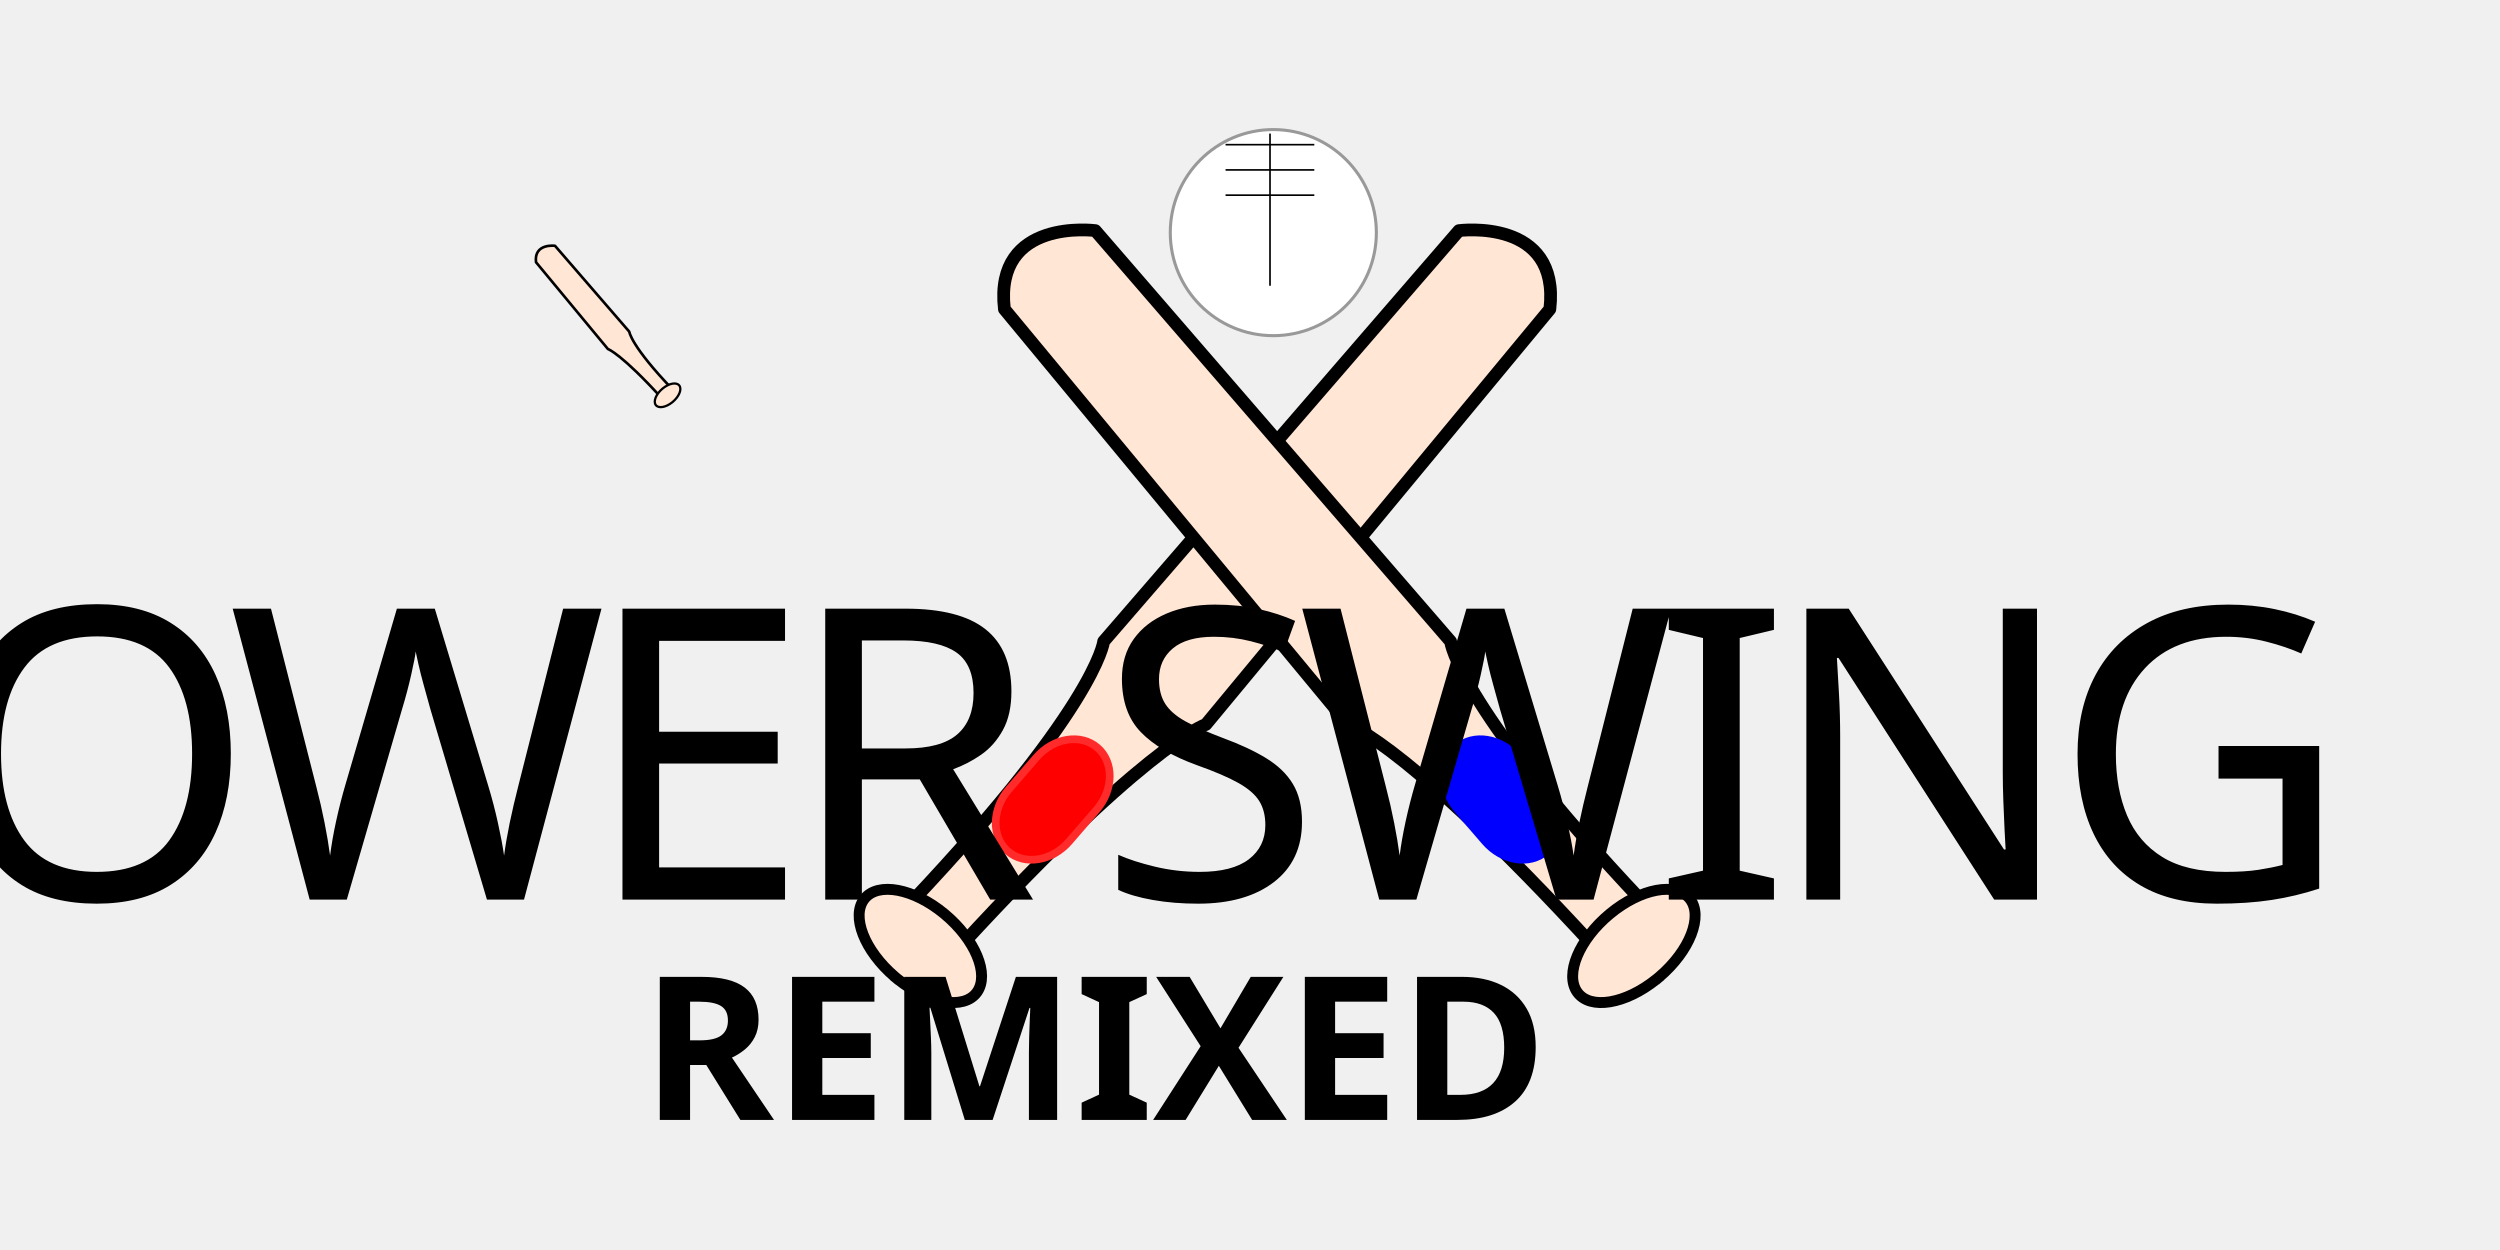
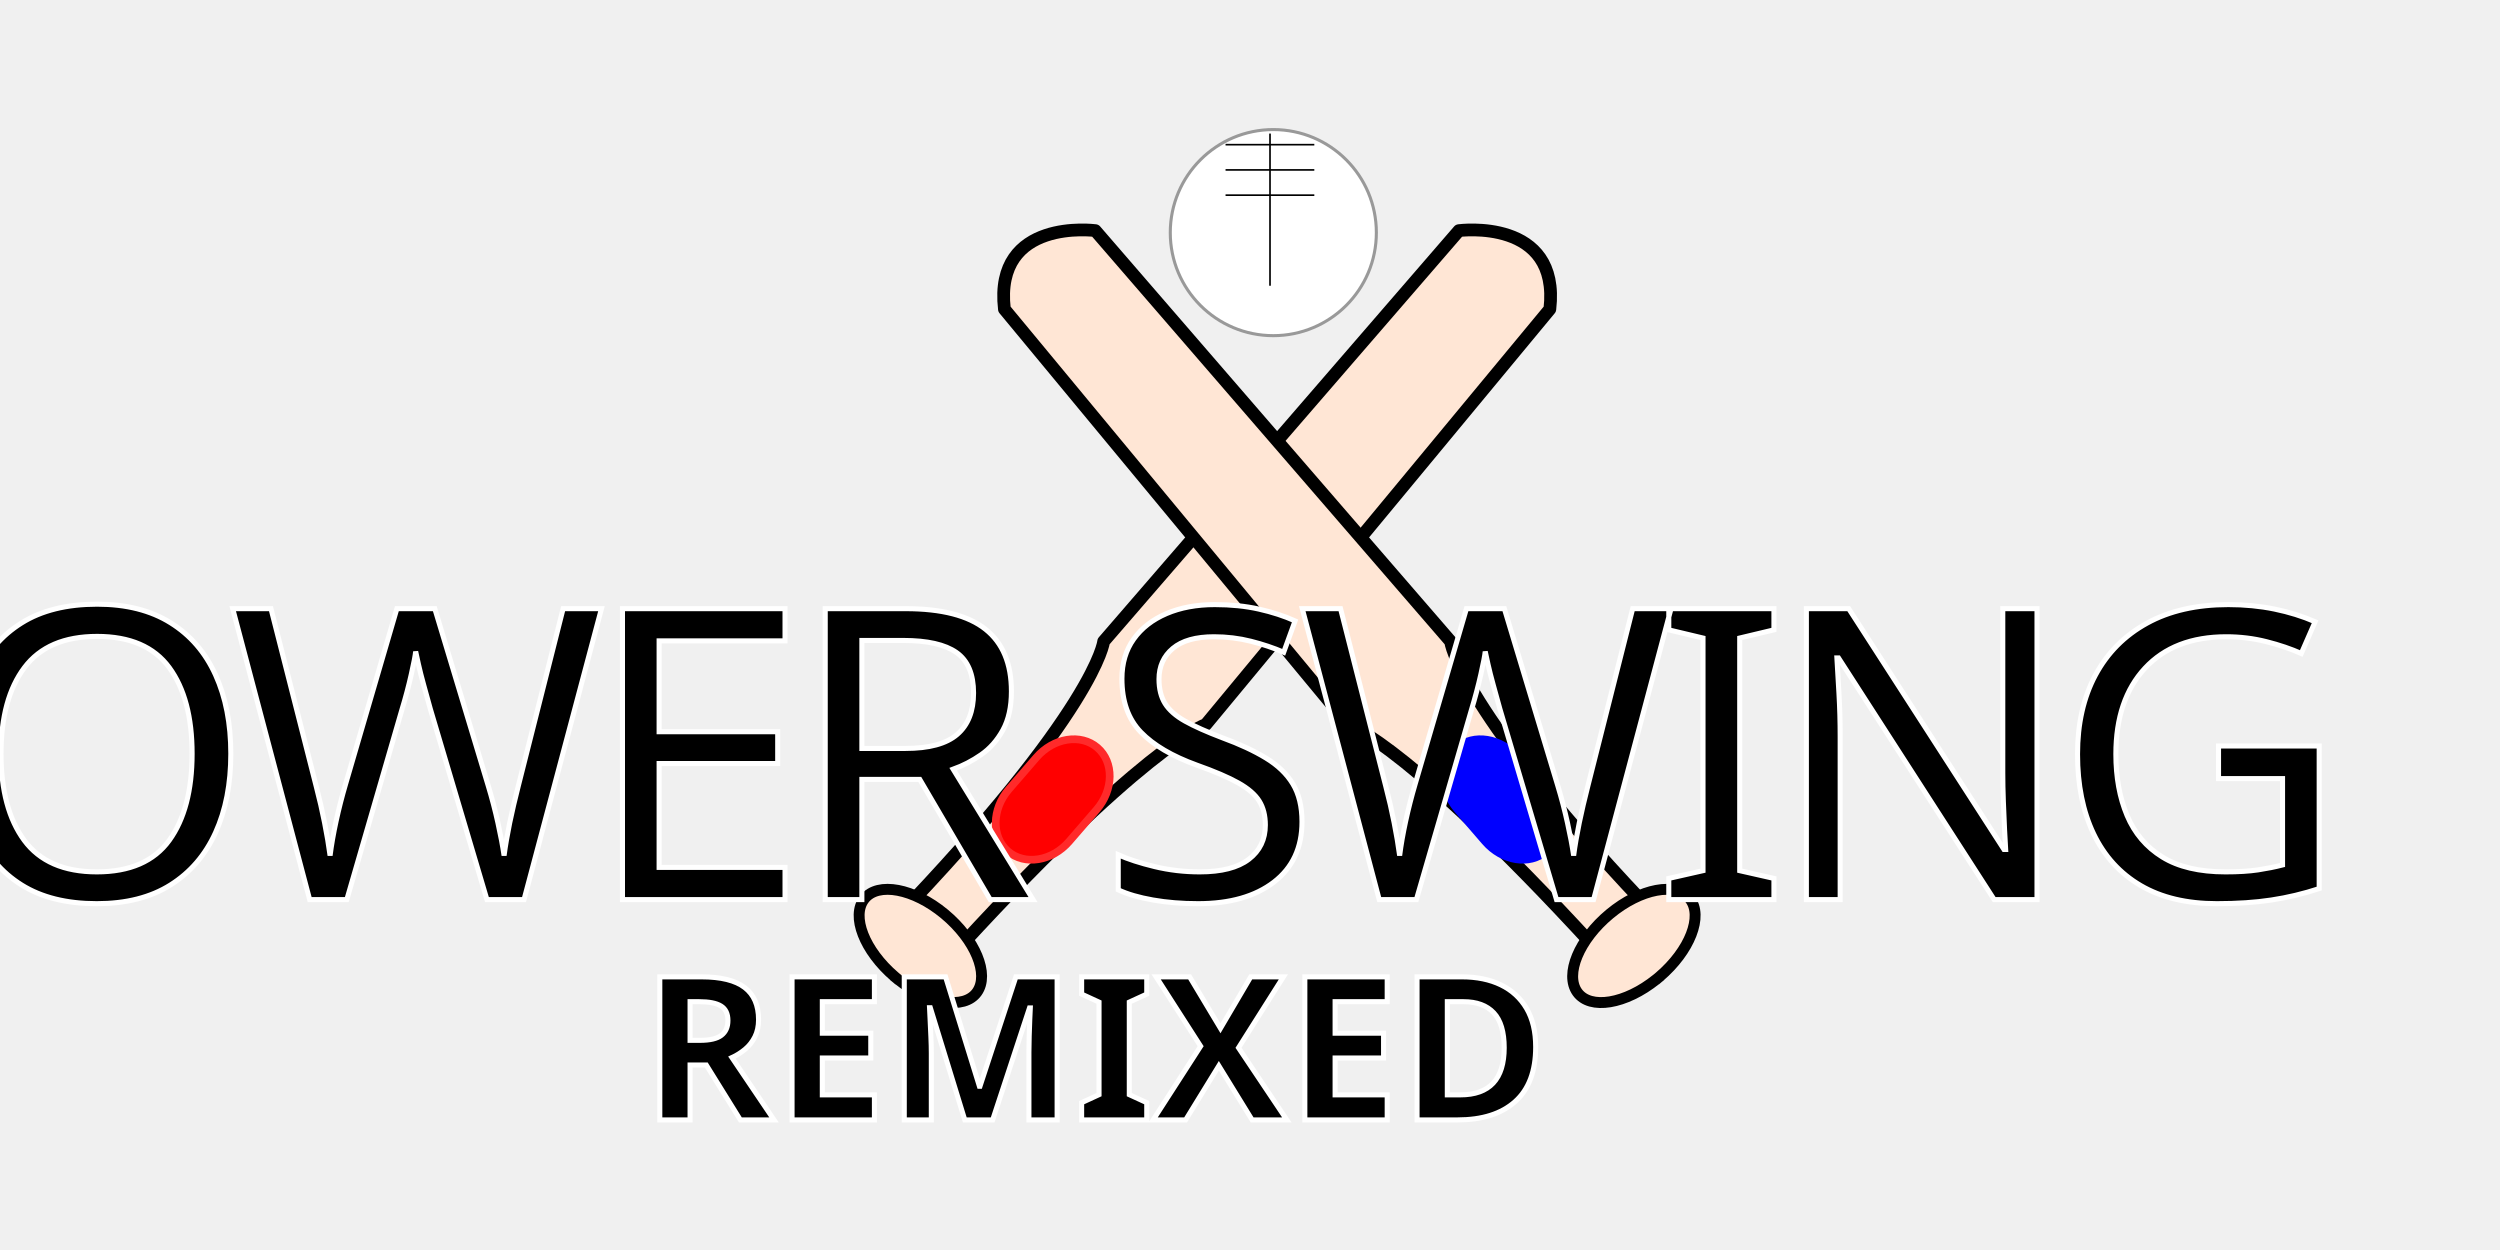
<svg xmlns="http://www.w3.org/2000/svg" width="2800" height="1400" viewBox="0 0 740.833 370.419" version="1.1" id="svg5">
  <defs id="defs2">
    </defs>
  <g id="layer2" style="font-weight:bold;font-size:38.1px;line-height:1.25;font-family:'IM FELL THREE LINE PICA';-inkscape-font-specification:'IM FELL THREE LINE PICA Bold';font-variant-ligatures:none;text-align:center;text-anchor:middle;stroke-width:0.265" transform="translate(-17.0199,-22.75704)">
    <g id="g526" transform="matrix(1.415117,1.222852,-1.222852,1.415117,198.1409,-236.4784)">
      <path style="fill:#ffe6d5;fill-opacity:1;stroke:#000000;stroke-width:2.018;stroke-linecap:round;stroke-linejoin:round;stroke-dasharray:none;stroke-opacity:1" d="m 219.851,186.219 c 2.471,-46.611 -3.736,-55.459 -3.736,-55.459 l 0.032,-86.058 c 0,0 10.787,-12.145 19.038,0 l 1.787,85.43 c 0,0 -5.46,9.177 -6.55,56.025 z" id="path738" />
      <path style="fill:#ffe6d5;stroke:#000000;stroke-width:1.73;stroke-linecap:square;stroke-linejoin:bevel;stroke-miterlimit:70.2" id="path474" d="m 225.815,192.595 a 11.592,6.341 0 0 1 -11.716,-6.188 11.592,6.341 0 0 1 11.159,-6.489 11.592,6.341 0 0 1 12.007,6.019 11.592,6.341 0 0 1 -10.846,6.645" />
      <rect style="fill:#ff0000;fill-opacity:1;stroke:#ff2a2a;stroke-width:1.219;stroke-linecap:square;stroke-linejoin:bevel;stroke-miterlimit:70.2;stroke-dasharray:none" id="rect1442" width="12.63" height="21.691" x="220.068" y="144.14" ry="7.512" />
    </g>
    <g id="g534" transform="matrix(-1.415117,1.222852,1.222852,1.415117,592.8111,-135.5303)">
      <path style="fill:#ffe6d5;fill-opacity:1;stroke:#000000;stroke-width:2.018;stroke-linecap:round;stroke-linejoin:round;stroke-dasharray:none;stroke-opacity:1" d="m 184.56,145.379 c 2.471,-46.611 -3.736,-55.459 -3.736,-55.459 l 0.032,-86.058 c 0,0 10.787,-12.145 19.038,0 l 1.787,85.43 c 0,0 -5.46,9.177 -6.55,56.025 z" id="path528" />
      <path style="fill:#ffe6d5;stroke:#000000;stroke-width:1.73;stroke-linecap:square;stroke-linejoin:bevel;stroke-miterlimit:70.2" id="path532" d="m 190.525,151.756 a 11.592,6.341 0 0 1 -11.716,-6.188 11.592,6.341 0 0 1 11.159,-6.489 11.592,6.341 0 0 1 12.007,6.019 11.592,6.341 0 0 1 -10.846,6.645" />
      <rect style="fill:#0000ff;fill-opacity:1;stroke:#0000ff;stroke-width:1.219;stroke-linecap:square;stroke-linejoin:bevel;stroke-miterlimit:70.2;stroke-dasharray:none" id="rect530" width="12.63" height="21.691" x="184.777" y="103.301" ry="7.512" />
    </g>
-     <g id="g1274" transform="matrix(0.2090052,0,0,0.2090052,110.0885,76.55621)">
+     <g id="g1274" transform="matrix(0.2090052,0,0,0.2090052,110.0885,76.55621)" style="display:none">
      <path style="font-weight:bold;font-size:38.1px;line-height:1.25;font-family:'IM FELL THREE LINE PICA';-inkscape-font-specification:'IM FELL THREE LINE PICA Bold';font-variant-ligatures:none;text-align:center;text-anchor:middle;fill:#ffe6d5;fill-opacity:1;stroke:#000000;stroke-width:2.018;stroke-linecap:round;stroke-linejoin:round;stroke-dasharray:none;stroke-opacity:1" d="m 184.56,145.379 c 2.471,-46.611 -3.736,-55.459 -3.736,-55.459 l 0.032,-86.058 c 0,0 10.787,-12.145 19.038,0 l 1.787,85.43 c 0,0 -5.46,9.177 -6.55,56.025 z" id="path1266" transform="matrix(-1.415117,1.222852,1.222852,1.415117,592.8111,-135.5303)" />
      <path style="font-weight:bold;font-size:38.1px;line-height:1.25;font-family:'IM FELL THREE LINE PICA';-inkscape-font-specification:'IM FELL THREE LINE PICA Bold';font-variant-ligatures:none;text-align:center;text-anchor:middle;fill:#ffe6d5;stroke:#000000;stroke-width:1.73;stroke-linecap:square;stroke-linejoin:bevel;stroke-miterlimit:70.2" id="path1268" d="m 190.525,151.756 a 11.592,6.341 0 0 1 -11.716,-6.188 11.592,6.341 0 0 1 11.159,-6.489 11.592,6.341 0 0 1 12.007,6.019 11.592,6.341 0 0 1 -10.846,6.645" transform="matrix(-1.415117,1.222852,1.222852,1.415117,592.8111,-135.5303)" />
    </g>
  </g>
  <g id="layer1" transform="translate(-17.0199,-22.75704)">
-     <text xml:space="preserve" style="font-style:normal;font-variant:normal;font-weight:bold;font-stretch:normal;font-size:71.257px;line-height:1.25;font-family:'RT DIY-Tape';-inkscape-font-specification:'RT DIY-Tape Bold';font-variant-ligatures:none;text-align:center;text-anchor:middle;stroke-width:0.495" x="387.684" y="259.417" id="text196">
-       <tspan id="tspan194" style="font-style:normal;font-variant:normal;font-weight:normal;font-stretch:normal;font-size:120.742px;font-family:'Inversionz Unboxed';-inkscape-font-specification:'Inversionz Unboxed';text-align:center;letter-spacing:-7.052px;text-anchor:middle;stroke-width:0.495" x="387.684" y="259.417" dy="29.924 0 0 0 0 0 0 0 0">POWER SWING</tspan>
-       <tspan style="font-style:normal;font-variant:normal;font-weight:bold;font-stretch:normal;font-size:59.381px;font-family:'RT DIY-Tape';-inkscape-font-specification:'RT DIY-Tape Bold';text-align:center;text-anchor:middle;stroke-width:0.495" x="387.684" y="354.623" id="tspan252">REMIXED</tspan>
+     <text xml:space="preserve" style="font-style:normal;font-variant:normal;font-weight:bold;font-stretch:normal;font-size:71.257px;line-height:1.25;font-family:'RT DIY-Tape';-inkscape-font-specification:'RT DIY-Tape Bold';font-variant-ligatures:none;text-align:center;text-anchor:middle;stroke-width:1.5;fill:#000000;fill-opacity:1;stroke:#ffffff;stroke-opacity:1;stroke-dasharray:none;stroke-linecap:butt;paint-order:normal" x="387.684" y="259.417" id="text196">
+       <tspan id="tspan194" style="font-style:normal;font-variant:normal;font-weight:normal;font-stretch:normal;font-size:120.742px;font-family:'Inversionz Unboxed';-inkscape-font-specification:'Inversionz Unboxed';text-align:center;letter-spacing:-7.052px;text-anchor:middle;stroke-width:1.5;fill:#000000;fill-opacity:1;stroke:#ffffff;stroke-opacity:1;stroke-dasharray:none;stroke-linecap:butt;paint-order:normal" x="387.684" y="259.417" dy="29.924 0 0 0 0 0 0 0 0">POWER SWING</tspan>
+       <tspan style="font-style:normal;font-variant:normal;font-weight:bold;font-stretch:normal;font-size:59.381px;font-family:'RT DIY-Tape';-inkscape-font-specification:'RT DIY-Tape Bold';text-align:center;text-anchor:middle;stroke-width:1.5;fill:#000000;fill-opacity:1;stroke:#ffffff;stroke-opacity:1;stroke-dasharray:none;stroke-linecap:butt;paint-order:normal" x="387.684" y="354.623" id="tspan252">REMIXED</tspan>
    </text>
  </g>
  <circle style="fill:#ffffff;fill-opacity:1;stroke:#999999;stroke-width:0.911;stroke-linecap:square;stroke-linejoin:bevel;stroke-miterlimit:70.2;stroke-dasharray:none" id="path1504" cx="377.326" cy="68.934" r="30.535" />
  <path style="fill:none;stroke:#000000;stroke-width:0.495px;stroke-linecap:butt;stroke-linejoin:miter;stroke-opacity:1" d="M 376.347,84.675 V 39.581" id="path1188" />
  <path style="fill:none;stroke:#000000;stroke-width:0.265px;stroke-linecap:butt;stroke-linejoin:miter;stroke-opacity:1" d="m 158.287,229.245 h 14.065 m -14.065,4 h 14.065 m -14.065,4 h 14.065" id="path1192" transform="matrix(1.870274,0,0,1.870274,67.13131,-385.8794)" class="UnoptimicedTransforms" />
</svg>
